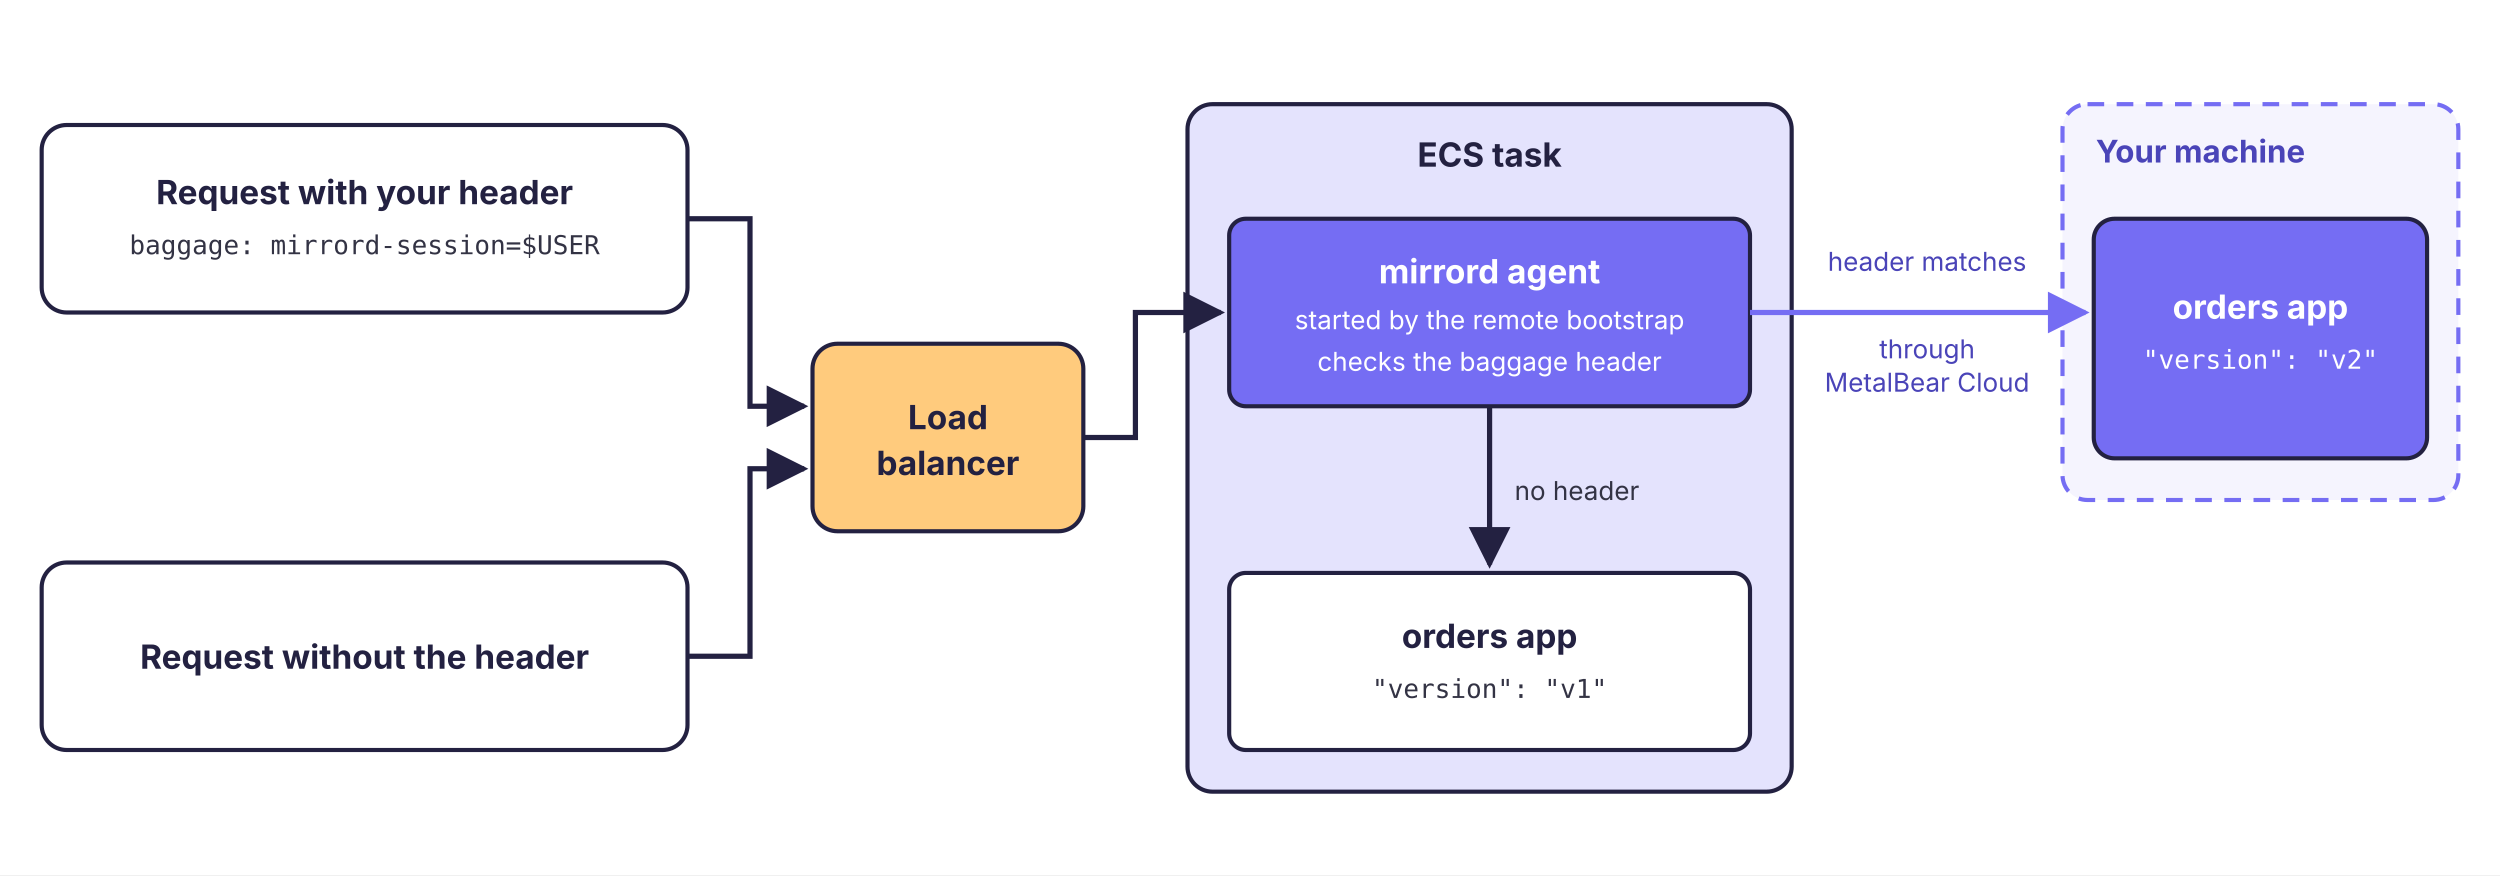
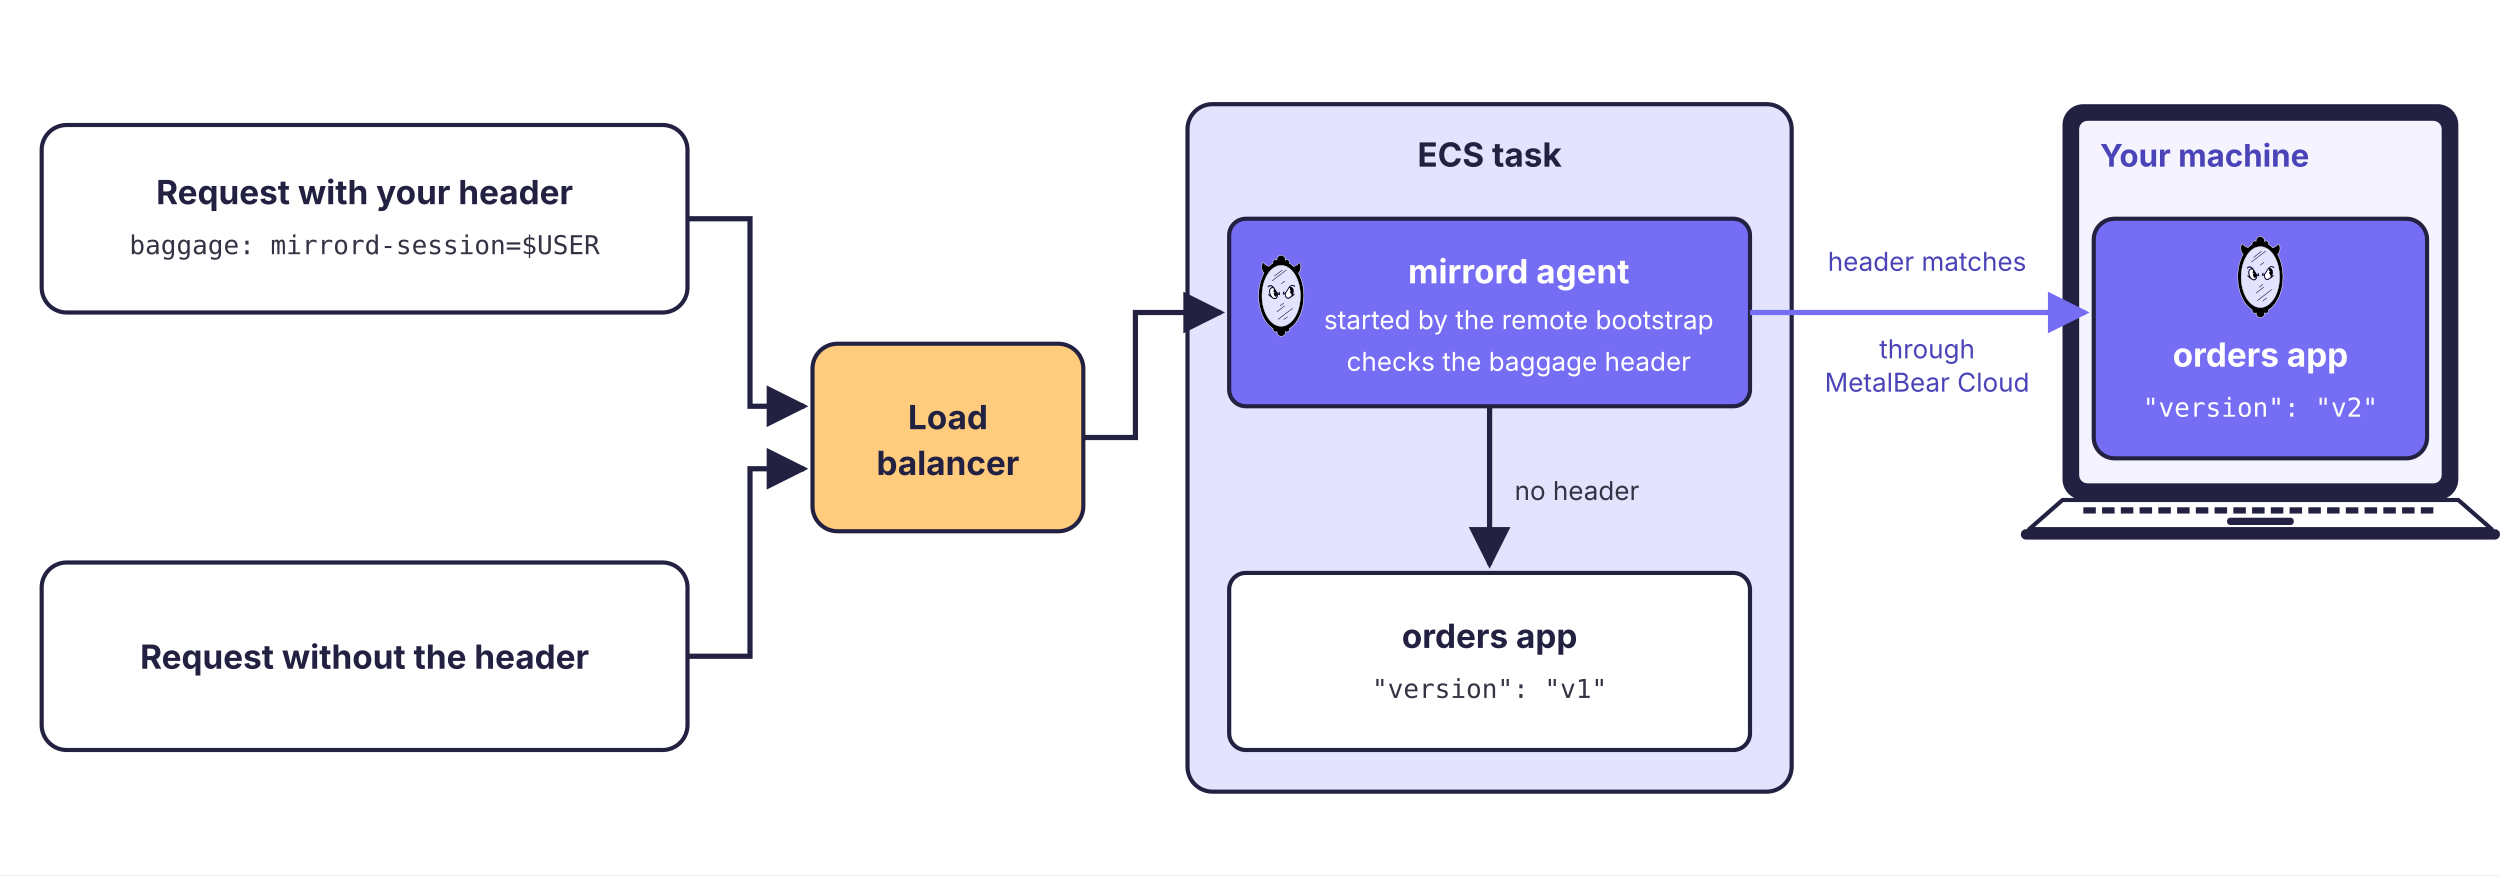
<svg xmlns="http://www.w3.org/2000/svg" viewBox="0 0 1200 420" width="1200" height="420" font-family="Inter, Helvetica, Arial, sans-serif" role="img" aria-labelledby="t d">
  <defs>
    <marker id="arrow" viewBox="0 0 10 10" refX="9" refY="5" markerWidth="8" markerHeight="8" orient="auto-start-reverse">
      <path d="M0 0 L10 5 L0 10 z" fill="#232141" />
    </marker>
    <marker id="arrow-purple" viewBox="0 0 10 10" refX="9" refY="5" markerWidth="8" markerHeight="8" orient="auto-start-reverse">
      <path d="M0 0 L10 5 L0 10 z" fill="#756DF3" />
    </marker>
+     <symbol id="mirrord" viewBox="97 61 391 696">
+       <path fill="#ffffff" d="M255.6,387c4.1,19.1-0.9,36.1-12,40.5c-8.2,3.2-17.8,0-26.5-8.2c-0.3-0.6-0.9-0.9-1.5-1.2c0,0,0,0-0.3-0.3 c-5.5-5.6-10.5-13.2-14-22c-4.7-11.5-6.1-23.2-4.4-33.5c1.8-9.4,6.1-16.1,12.8-18.8c5.5-2.3,12.5-1.5,19.3,2.6 c1.5,2.3,2.6,4.4,3.8,6.2c-4.1,2.6-6.4,10.3-6.4,20.3l3.2,1.8l11.1,6.5l-12.5,1.5h-0.9c0.3,1.2,0.3,2.3,0.6,3.5 c3.2,17.9,12,31.1,19,29.7c6.4-1.2,9.6-14.4,7.6-30.2C255.3,386.4,255.6,386.7,255.6,387z" />
+       <path fill="#ffffff" d="M384,398.4c-3.2,6.8-7.3,12.3-12,17c0,0,0,0-0.3,0c-0.6,0.3-0.9,0.9-1.2,1.2c-8.7,7.9-18.4,11.5-26.5,8.2 c-11.1-4.7-16-21.4-12-40.5c1.5-1.8,3.2-3.8,4.7-5.6c5-6.5,9-13.2,12.8-20l1.2-2.1c1.2-1.8,2-3.8,3.2-5.6c1.2-2.1,2.6-4.4,4.4-7 c3.5-2.1,6.7-3.2,9.9-3.8c-2,4.7-2.3,10.3-2.3,15.3l3.2,1.8l11.1,6.5l-12.5,1.5h-0.9c0.3,1.2,0.3,2.3,0.6,3.8 C370.5,384.6,377.5,397,384,398.4z" />
+       <path fill="#E4E3FD" d="M405,391.7c-1.5-1.2-3.8-0.9-5,0.6c-3.2,4.1-7,7.9-11.1,11.5c1.2-2.3,2.6-5,3.5-7.6 c5.3-12.6,6.7-25.8,4.7-37.3c-2.3-12-8.2-20.6-16.9-24.1c-4.1-1.8-8.8-2.1-13.7-1.2c4.4-4.4,10.2-8.5,17.5-10 c8.2-1.5,16.6,1.5,20.4,7.3c1.2,1.5,3.2,2.1,5,0.9c1.5-1.2,2-3.2,0.9-4.7c-5.5-8.2-16.6-12.3-27.4-10c-11.1,2.1-19.3,9.7-24.2,15.6 c-2,2.3-3.8,5-5.5,7.3c-2,2.9-3.5,5.6-5,8.2c-1.2,2.1-2.3,3.8-3.2,5.6l-1.2,2.1c-3.8,6.5-7.6,13.2-12.3,19.1 c-5.8,7.6-11.7,12.9-18.4,16.7c0.6-5,2-9.7,4.4-14.1c0.9-1.8,0.3-3.8-1.5-4.7c-1.7-0.9-3.8-0.3-4.7,1.5c-2.9,5.6-4.7,11.5-5.3,17.6 c0,0.9-0.3,3.5,1.5,5.6c1.2,1.2,2.3,1.8,4.1,1.8c1.5,0,2.9-0.3,4.4-1.5c2.6-1.5,5.3-3.2,7.9-5.3c-1.7,18.5,5,34.1,17.5,39.3 c2.9,1.2,5.8,1.8,8.8,1.8c8.5,0,17.5-4.4,25.4-12c11.4-6.2,21.6-14.4,29.5-24.7C406.7,395.2,406.4,392.8,405,391.7z M292.1,149.1 c90.1,0,163.6,116.6,163.6,259.6s-73.5,259.6-163.6,259.6c-90.4,0-163.6-116.6-163.6-259.6S201.9,149.1,292.1,149.1z M389.5,517.3 c0.9-0.6,0.9-1.8,0.3-2.3c-0.6-0.9-1.8-0.9-2.3-0.3l-122.5,93.7c-0.9,0.6-0.9,1.8-0.3,2.3c0.3,0.3,0.9,0.6,1.5,0.6 c0.3,0,0.9,0,1.2-0.3L389.5,517.3z M346.9,589c0.9-0.6,0.9-1.8,0.3-2.3c-0.6-0.9-1.8-0.9-2.3-0.3l-31.2,23.2 c-0.9,0.6-0.9,1.8-0.3,2.3c0.3,0.6,0.9,0.9,1.5,0.9c0.3,0,0.6-0.3,0.9-0.3L346.9,589z M338.2,189.1c0.9-0.6,0.9-1.8,0.3-2.3 c-0.6-0.9-1.8-0.9-2.3-0.3l-122.5,93.4c-0.9,0.6-0.9,1.8-0.3,2.3c0.3,0.3,0.9,0.6,1.5,0.6c0.3,0,0.9,0,0.9-0.3L338.2,189.1z M324.4,284.5c0.9-0.6,0.9-1.8,0.3-2.3c-0.6-0.9-1.7-0.9-2.3-0.3l-31.2,22.9c-0.9,0.6-0.9,1.8-0.3,2.3c0.3,0.6,0.9,0.6,1.5,0.6 c0.3,0,0.6,0,0.9-0.3L324.4,284.5z M322.7,495.9c0.9-0.6,0.9-1.8,0.3-2.3c-0.6-0.9-1.8-0.9-2.3-0.3l-66.2,50.8 c-0.9,0.6-0.9,1.8-0.3,2.3c0.3,0.3,0.9,0.6,1.5,0.6c0.3,0,0.6,0,0.9-0.3L322.7,495.9z M314.8,472.4c0.9-0.6,0.9-1.8,0.3-2.3 c-0.6-0.9-1.8-0.9-2.3-0.3L281.6,493c-0.9,0.6-0.9,1.8-0.3,2.3c0.3,0.6,0.9,0.9,1.5,0.9c0.3,0,0.9-0.3,0.9-0.3L314.8,472.4z M302.3,190.5c0.9-0.6,0.9-1.8,0.3-2.3c-0.6-0.9-1.7-0.9-2.3-0.3L234,239c-0.9,0.6-0.9,1.8-0.3,2.3c0.3,0.3,0.9,0.6,1.5,0.6 c0.3,0,0.9,0,1.2-0.3L302.3,190.5z M280.1,399.6c1.8-2.1,1.5-4.7,1.5-5.6c-0.6-6.2-2.3-12.3-5-17.9c-0.9-1.8-2.9-2.3-4.7-1.5 c-1.8,0.9-2.3,2.9-1.5,4.7c2.3,4.4,3.8,9.4,4.4,14.1c-6.4-3.8-12.5-9.4-18.4-16.7c-4.7-6.2-8.8-12.9-12.3-19.1l-1.5-2.3 c-1.2-1.8-2-3.8-3.2-5.6c-1.5-2.3-2.9-5.3-5-8.2c0,0,0,0,0-0.3c-1.5-2.3-3.5-5-5.5-7.3c-5-5.9-13.1-13.2-24.2-15.6 c-10.8-2.1-21.9,2.1-27.4,10c-1.2,1.5-0.6,3.8,0.9,4.7c1.5,1.2,3.8,0.6,4.7-0.9c4.1-5.9,12.5-8.8,20.4-7.3 c7.3,1.5,13.1,5.9,17.5,10c-4.7-0.9-9.3-0.3-13.7,1.2c-8.8,3.5-14.6,12-16.9,24.1c-2,11.5-0.3,24.7,4.7,37.3 c1.2,2.6,2.3,5.3,3.5,7.6c-4.1-3.5-7.9-7.3-11.1-11.5c-1.2-1.5-3.5-1.8-5-0.6c-1.5,1.2-1.8,3.5-0.6,5c8.2,10,18.4,18.5,29.5,24.7 c7.9,7.6,16.9,11.7,25.7,11.7c2.9,0,6.1-0.6,8.8-1.8c12.5-5.3,19-20.6,17.5-39.3c2.6,2.1,5,3.8,7.9,5.3c1.5,0.9,2.9,1.2,4.4,1.2 C277.8,401.4,279.2,400.8,280.1,399.6z" />
+       <path d="M439.4,215.2c29.5,54,45.5,122.4,45.5,193.8c0,123.6-49,234.9-122.8,279.2c0.6,2.1,1.2,4.4,1.2,6.8 c0,12.3-10.2,22.6-22.5,22.6c-4.4,0-8.8-1.2-12.3-3.5c0.3,1.2,0.3,2.6,0.3,3.8c0,20.3-16.3,36.7-36.5,36.7s-36.5-16.4-36.5-36.7 c0-1.2,0-2.6,0.3-3.8c-3.5,2.3-7.9,3.5-12.3,3.5c-12.3,0-22.5-10-22.5-22.6c0-2.3,0.3-4.7,1.2-6.8C148.6,643.6,99.3,532.3,99.3,409 c0-71.9,16.3-140.9,46.4-195.3c-1.5-0.9-2.3-2.1-3.5-3.2c-9.9-11.2-15.5-26.4-16.9-42.6c-0.6-11.5,0.9-23.2,5-33.8 c0.6-1.8,2.6-6.8,7.6-7.3c5.3-0.6,8.5,3.8,11.4,7.9c1.2,1.5,2.3,2.9,2.9,3.8c5.5,5.3,12.5,9.7,21.6,13.8c4.4,2.1,9,3.8,13.4,5.3 c11.1-11.2,22.8-20.6,35-27.9c-0.6-2.3-1.2-4.4-1.2-6.8c0-12.3,10.2-22.6,22.5-22.6c4.4,0,8.8,1.2,12.3,3.5c0-1.2-0.3-2.6-0.3-3.8 c0-20.3,16.3-36.7,36.5-36.7c20.1,0,36.5,16.4,36.5,36.7c0,1.2,0,2.6-0.3,3.8c3.5-2.3,7.9-3.5,12.3-3.5c12.5,0,22.5,10.3,22.5,22.6 c0,2.3-0.3,4.7-1.2,6.8c12.5,7.6,24.8,17.3,36.2,29.1c4.7-1.5,9-3.2,13.7-5.3c9-4.1,16-8.5,21.6-13.8c0.9-0.9,2-2.3,2.9-3.8 c2.9-4.1,6.1-8.5,11.4-7.9c5,0.6,7,5.6,7.6,7.3c4.1,10.6,5.5,22.3,4.7,33.8c-1.2,15.9-7,31.4-16.9,42.6 C442.3,212.6,441.1,214,439.4,215.2z M455.7,409c0-143.3-73.5-259.6-163.6-259.6c-90.4,0-163.6,116.6-163.6,259.6 c0,143,73.5,259.6,163.6,259.6C382.5,668.6,455.7,552,455.7,409z" />
+       <path fill="#ffffff" d="M292.4,756.6c-21.2,0-38.5-17.4-38.5-38.7c0-0.1,0-0.2,0-0.3c-3,1.3-6.5,2-10,2c-13.5,0-24.5-11-24.5-24.6 c0-2.2,0.2-4.2,0.7-5.9c-36.1-22.2-66.8-60.3-88.9-110.2C109,528.5,97.3,469.7,97.3,409c0-71.5,16.3-140.6,45.8-194.7 c-0.6-0.5-1.1-1-1.5-1.5c-0.3-0.3-0.5-0.6-0.8-0.8l-0.1-0.1c-9.7-10.9-15.9-26.4-17.4-43.7c-0.6-12.5,1.1-24.4,5.1-34.7 c0.8-2.3,3.2-7.9,9.2-8.6c6.5-0.7,10.4,4.7,13.2,8.7c1.1,1.4,2.2,2.8,2.9,3.7c5.3,5,11.9,9.2,20.9,13.3c3.5,1.7,7.6,3.3,12.1,4.8 c10.7-10.7,21.9-19.6,33.2-26.5c-0.5-1.9-0.9-3.7-0.9-5.8c0-13.3,11.2-24.6,24.5-24.6c3.5,0,6.9,0.7,10,2c0-0.1,0-0.2,0-0.3 c0-21.3,17.3-38.7,38.5-38.7c21.2,0,38.5,17.4,38.5,38.7c0,0.1,0,0.2,0,0.3c3-1.3,6.5-2,10-2c13.5,0,24.5,11,24.5,24.6 c0,2.2-0.2,4.2-0.7,5.9c12.2,7.6,23.8,16.9,34.3,27.6c3.7-1.2,7.6-2.7,12.3-4.8c9-4.1,15.7-8.4,21-13.4c0.7-0.7,1.8-2,2.6-3.4 l0.1-0.1c2.8-4,6.7-9.5,13.2-8.8c6,0.7,8.5,6.3,9.3,8.7c4,10.4,5.7,22.4,4.8,34.5c-1.2,16.6-7.5,32.4-17.2,43.5c-0.4,1-1.3,2-2.4,3 c29,53.9,44.9,122.4,44.9,193.3c0,60.9-11.7,119.7-33.9,170.2c-22,49.9-52.6,87.9-88.6,110c0.5,1.9,0.8,3.8,0.8,5.8 c0,13.3-11.2,24.6-24.5,24.6c-3.5,0-6.9-0.7-10-2c0,0.1,0,0.2,0,0.3C330.8,739.2,313.6,756.6,292.4,756.6z M259.4,709.5l-1.2,5 c-0.2,0.9-0.2,2.3-0.2,3.3c0,19.1,15.5,34.7,34.5,34.7s34.5-15.6,34.5-34.7c0-1.1,0-2.4-0.2-3.3l-1.2-5l4.3,2.9 c3.1,2.1,7,3.2,11.1,3.2c11.1,0,20.5-9.4,20.5-20.6c0-2.1-0.5-4.2-1.1-6.2l-0.4-1.5l1.3-0.8c72.9-43.8,121.8-155.3,121.8-277.5 c0-70.8-16.1-139.3-45.3-192.8l-0.9-1.6l1.5-1c1.6-1.1,2.3-2.2,2.4-2.5l0.1-0.4l0.3-0.3c9.3-10.4,15.2-25.5,16.4-41.4 c0.9-11.6-0.7-22.9-4.5-32.9c-0.6-1.7-2.3-5.6-6-6.1c-3.8-0.4-6.3,2.6-9.5,7c-0.9,1.5-2.1,3-3.2,4.1c-5.7,5.4-12.7,9.9-22.2,14.2 c-5.4,2.4-9.7,4-13.9,5.4l-1.2,0.4l-0.9-0.9c-10.9-11.3-23-21-35.8-28.8l-1.5-0.9l0.7-1.6c0.7-1.6,1-3.5,1-6 c0-11.4-9.2-20.6-20.5-20.6c-4.1,0-8.1,1.1-11.1,3.2l-4.3,2.9l1.2-5c0.2-0.9,0.2-2.3,0.2-3.3c0-19.1-15.5-34.7-34.5-34.7 c-19,0-34.5,15.6-34.5,34.7c0,0.5,0.1,1.1,0.1,1.7c0.1,0.7,0.2,1.4,0.2,2.1v3.8l-3.1-2.1c-3.1-2.1-7-3.2-11.1-3.2 c-11.1,0-20.5,9.4-20.5,20.6c0,1.9,0.4,3.6,0.9,5.6l0.5,2.1l-1.3,0.8c-11.8,7.1-23.5,16.4-34.6,27.6l-0.9,0.9l-1.2-0.4 c-5.1-1.7-9.7-3.5-13.6-5.4c-9.5-4.3-16.5-8.8-22.1-14.2l-0.2-0.2l-0.1-0.2c-0.5-0.8-1.7-2.2-2.8-3.6l-0.1-0.1 c-3.1-4.4-5.7-7.5-9.5-7.1c-3.7,0.4-5.4,4.3-5.9,6c-3.8,9.8-5.5,21.2-4.9,33c1.5,16.4,7.3,31.1,16.4,41.3c0.3,0.3,0.6,0.6,0.9,0.9 c0.7,0.8,1.4,1.5,2.2,2l1.6,1l-0.9,1.7c-29.7,53.8-46.1,122.8-46.1,194.3c0,121.9,49.2,233.4,122.4,277.5l1.5,0.9l-0.7,1.6 c-0.7,1.6-1,3.5-1,6c0,11.4,9.2,20.6,20.5,20.6c4.1,0,8.1-1.1,11.1-3.2L259.4,709.5z M292.1,670.6c-91.3,0-165.6-117.3-165.6-261.6 s74.3-261.6,165.6-261.6c91.3,0,165.6,117.3,165.6,261.6S383.4,670.6,292.1,670.6z M292.1,151.4c-89.1,0-161.6,115.5-161.6,257.6 c0,68.8,16.9,133.5,47.7,182.3c30.6,48.5,71,75.2,113.9,75.2c89.1,0,161.6-115.5,161.6-257.6C453.7,267,381.2,151.4,292.1,151.4z" />
+       <path d="M344.9,586.3c0.9-0.6,1.7-0.3,2.3,0.3c0.6,0.9,0.3,1.8-0.3,2.3l-31.2,23.2c-0.3,0.3-0.6,0.3-0.9,0.3 c-0.6,0-1.2-0.3-1.5-0.9c-0.6-0.9-0.3-1.8,0.3-2.3L344.9,586.3z" />
+       <path d="M372,415.5c4.4-4.4,8.5-10.3,12-17c-6.4-1.8-13.4-13.8-16.3-29.7c-0.3-1.2-0.6-2.3-0.6-3.8h0.9l12.5-1.5l-11.1-6.5 l-3.2-1.8c0-5,0.3-10.6,2.3-15.3c-3.2,0.6-6.7,1.8-9.9,3.8c-1.8,2.3-3.2,5-4.4,7c-1.2,2.1-2.3,3.8-3.2,5.6l-1.2,2.1 c-3.8,6.5-7.9,13.5-12.8,20c-1.5,2.1-3.2,3.8-4.7,5.6c-4.1,19.1,0.9,35.8,12,40.5c8.2,3.2,17.8-0.3,26.5-8.2 C370.8,416.3,371.4,415.8,372,415.5z M410.5,326.8c1.2,1.5,0.9,3.8-0.9,4.7c-1.5,1.2-3.8,0.9-5-0.9c-4.1-5.9-12.5-8.8-20.4-7.3 c-7.3,1.5-13.1,5.9-17.5,10c4.7-0.9,9.3-0.3,13.7,1.2c8.8,3.5,14.9,12,16.9,24.1c2,11.5,0.3,24.7-4.7,37.3 c-1.2,2.6-2.3,5.3-3.5,7.6c4.1-3.5,7.9-7.3,11.1-11.5c1.2-1.5,3.5-1.8,5-0.6c1.5,1.2,1.7,3.5,0.6,5c-8.2,10.3-18.4,18.5-29.5,24.7 c-7.9,7.6-16.9,12-25.4,12c-3.2,0-6.1-0.6-8.8-1.8c-12.5-5.3-19-20.6-17.5-39.3c-2.6,2.1-5.3,3.8-7.9,5.3c-1.5,0.9-3.2,1.5-4.4,1.5 c-1.5,0-2.9-0.6-4.1-1.8c-1.7-2.1-1.5-4.7-1.5-5.6c0.6-6.2,2.3-12,5.3-17.6c0.9-1.8,2.9-2.3,4.7-1.5c1.8,0.9,2.3,2.9,1.5,4.7 c-2.3,4.4-3.8,9.4-4.4,14.1c6.4-3.8,12.5-9.4,18.4-16.7c4.7-6.2,8.8-12.6,12.3-19.1l1.2-2.1c1.2-2.1,2.3-3.8,3.2-5.6 c1.5-2.3,2.9-5.3,5-8.2c1.8-2.3,3.5-5,5.5-7.3c5-5.9,13.4-13.2,24.2-15.6C393.9,314.5,405,318.6,410.5,326.8z" />
+       <path d="M324.4,284.5l-31.5,23.2c-0.3,0.3-0.6,0.3-0.9,0.3c-0.6,0-1.2-0.3-1.5-0.6c-0.6-0.9-0.3-1.8,0.3-2.3l31.2-23.2 c0.9-0.6,1.7-0.3,2.3,0.3C325.6,282.7,325.3,283.9,324.4,284.5z" />
+       <path d="M312.8,469.5c0.9-0.6,1.8-0.3,2.3,0.3c0.6,0.9,0.3,1.8-0.3,2.3l-31.2,23.2c-0.3,0.3-0.6,0.3-0.9,0.3 c-0.6,0-1.2-0.3-1.5-0.9c-0.6-0.9-0.3-1.8,0.3-2.3L312.8,469.5z" />
+       <path d="M387.5,514.7c0.9-0.6,1.8-0.3,2.3,0.3c0.6,0.9,0.3,1.8-0.3,2.3L267,611c-0.3,0.3-0.6,0.3-1.2,0.3c-0.6,0-1.2-0.3-1.5-0.6 c-0.6-0.9-0.6-1.8,0.3-2.3L387.5,514.7z" />
+       <path d="M320.7,493c0.9-0.6,1.8-0.3,2.3,0.3c0.6,0.9,0.6,1.8-0.3,2.3l-66.2,51.1c-0.3,0.3-0.6,0.3-0.9,0.3c-0.6,0-1.2-0.3-1.5-0.6 c-0.6-0.9-0.6-1.8,0.3-2.3L320.7,493z" />
+       <path d="M300.2,187.9c0.9-0.6,1.7-0.3,2.3,0.3c0.6,0.9,0.6,1.8-0.3,2.3l-65.9,51.1c-0.3,0.3-0.6,0.3-1.2,0.3 c-0.6,0-0.9-0.3-1.5-0.6c-0.6-0.9-0.3-1.8,0.3-2.3L300.2,187.9z" />
+       <path d="M213.6,279.8l122.5-93.7c0.6-0.6,1.8-0.3,2.3,0.3c0.6,0.9,0.3,1.8-0.3,2.3l-122.5,93.7c-0.3,0.3-0.6,0.3-0.9,0.3 c-0.6,0-1.2-0.3-1.5-0.6C212.7,281.6,212.7,280.4,213.6,279.8z" />
+       <path d="M243.9,427.5c11.1-4.4,16-21.4,12-40.5c-0.3-0.3-0.6-0.6-0.9-0.9c2,15.9-1.2,29.1-7.6,30.2c-7.3,1.5-15.8-12-19-29.7 c-0.3-1.2-0.3-2.3-0.6-3.5h0.9l12.5-1.5l-11.1-6.5l-3.2-1.8c0-10,2.3-17.6,6.4-20.3c-1.2-2.1-2.3-4.1-3.8-6.2 c-7-4.1-13.7-5-19.3-2.6c-6.4,2.6-11.1,9.4-12.8,18.8c-1.8,10-0.3,22,4.4,33.5c3.5,8.8,8.5,16.4,14,22c0,0,0.3,0,0.3,0.3 c0.6,0.3,1.2,0.9,1.5,1.2C225.9,427.2,235.8,430.7,243.9,427.5z M204.9,319.1c11.1,2.1,19.3,9.7,24.2,15.6c2,2.3,3.8,5,5.5,7.3 c0,0,0,0,0,0.3c2,2.9,3.5,5.6,5,8.2c1.2,1.8,2,3.5,3.2,5.6l1.5,2.3c3.8,6.5,7.6,12.9,12.3,19.1c5.8,7.3,11.7,12.9,18.4,16.7 c-0.6-5-2-9.7-4.4-14.1c-0.9-1.8-0.3-3.8,1.5-4.7c1.8-0.9,3.8-0.3,4.7,1.5c2.9,5.6,4.7,11.5,5,17.9c0,0.9,0.3,3.5-1.5,5.6 c-1.2,1.2-2.6,1.8-4.1,1.8c-1.5,0-2.9-0.6-4.4-1.2c-2.6-1.5-5.3-3.2-7.9-5.3c1.7,18.5-5,34.1-17.5,39.3c-2.9,1.2-5.8,1.8-8.8,1.8 c-8.5,0-17.5-4.4-25.7-11.7c-11.4-6.2-21.6-14.7-29.5-24.7c-1.2-1.5-0.9-3.8,0.6-5c1.5-1.2,3.8-0.9,5,0.6c3.2,4.1,7,7.9,11.1,11.5 c-1.2-2.3-2.6-5-3.5-7.6c-5-12.6-6.7-25.8-4.7-37.3c2-12,8.2-20.6,16.9-24.1c4.1-1.8,8.8-2.1,13.7-1.2c-4.4-4.4-10.2-8.8-17.5-10 c-8.2-1.5-16.6,1.5-20.4,7.3c-1.2,1.5-3.2,2.1-4.7,0.9c-1.5-1.2-2-3.2-0.9-4.7C183,320.9,194.1,317.1,204.9,319.1z" />
+     </symbol>
  </defs>
  <rect x="0" y="0" width="1200" height="420" fill="#ffffff" />
  <rect x="20" y="60" width="310" height="90" rx="12" fill="#ffffff" stroke="#232141" stroke-width="2" />
  <text x="175" y="98" font-size="16" font-weight="700" fill="#232141" text-anchor="middle">Request with your header</text>
  <text x="175" y="122" font-size="12.5" font-family="Menlo, Consolas, monospace" fill="#333344" text-anchor="middle">baggage: mirrord-session=$USER</text>
  <rect x="20" y="270" width="310" height="90" rx="12" fill="#ffffff" stroke="#232141" stroke-width="2" />
  <text x="175" y="321" font-size="16" font-weight="700" fill="#232141" text-anchor="middle">Request without the header</text>
  <rect x="390" y="165" width="130" height="90" rx="12" fill="#FFCB7D" stroke="#232141" stroke-width="2" />
  <text x="455" y="206" font-size="16" font-weight="700" fill="#232141" text-anchor="middle">Load</text>
  <text x="455" y="228" font-size="16" font-weight="700" fill="#232141" text-anchor="middle">balancer</text>
  <rect x="570" y="50" width="290" height="330" rx="12" fill="#E4E3FD" stroke="#232141" stroke-width="2" />
  <text x="715" y="80" font-size="16" font-weight="700" fill="#232141" text-anchor="middle">ECS task</text>
  <rect x="590" y="105" width="250" height="90" rx="8" fill="#756DF3" stroke="#232141" stroke-width="2" />
-   <text x="715" y="136" font-size="16" font-weight="700" fill="#ffffff" text-anchor="middle">mirrord agent</text>
-   <text x="715" y="158" font-size="12.5" fill="#ffffff" text-anchor="middle">started by the remote bootstrap</text>
-   <text x="715" y="178" font-size="12.5" fill="#ffffff" text-anchor="middle">checks the baggage header</text>
+   <use href="#mirrord" x="604" y="122" width="22" height="40" />
+   <text x="729" y="136" font-size="16" font-weight="700" fill="#ffffff" text-anchor="middle">mirrord agent</text>
+   <text x="729" y="158" font-size="12.5" fill="#ffffff" text-anchor="middle">started by the remote bootstrap</text>
+   <text x="729" y="178" font-size="12.5" fill="#ffffff" text-anchor="middle">checks the baggage header</text>
  <rect x="590" y="275" width="250" height="85" rx="8" fill="#ffffff" stroke="#232141" stroke-width="2" />
  <text x="715" y="311" font-size="16" font-weight="700" fill="#232141" text-anchor="middle">orders app</text>
  <text x="715" y="335" font-size="12.5" font-family="Menlo, Consolas, monospace" fill="#333344" text-anchor="middle">"version": "v1"</text>
  <text x="727" y="240" font-size="12.5" fill="#333344">no header</text>
-   <rect x="990" y="50" width="190" height="190" rx="12" fill="#F5F4FE" stroke="#756DF3" stroke-width="2" stroke-dasharray="8 6" />
-   <text x="1006" y="78" font-size="15" font-weight="700" fill="#4a44b8">Your machine</text>
+   <rect x="990" y="50" width="190" height="190" rx="10" fill="#232141" />
+   <rect x="998" y="58" width="174" height="174" rx="4" fill="#F5F4FE" />
+   <path d="M990 240 H1180 L1196 254 H974 Z" fill="#ffffff" stroke="#232141" stroke-width="2" stroke-linejoin="round" />
+   <line x1="1000" y1="245" x2="1170" y2="245" stroke="#232141" stroke-width="3" stroke-dasharray="6 3" />
+   <rect x="1069" y="248.5" width="32" height="3.5" rx="1.5" fill="#232141" />
+   <rect x="970" y="254" width="230" height="5" rx="2.5" fill="#232141" />
+   <text x="1008" y="80" font-size="15" font-weight="700" fill="#4a44b8">Your machine</text>
  <rect x="1005" y="105" width="160" height="115" rx="10" fill="#756DF3" stroke="#232141" stroke-width="2" />
-   <text x="1085" y="153" font-size="16" font-weight="700" fill="#ffffff" text-anchor="middle">orders app</text>
-   <text x="1085" y="177" font-size="12.5" font-family="Menlo, Consolas, monospace" fill="#ffffff" text-anchor="middle">"version": "v2"</text>
+   <use href="#mirrord" x="1074" y="113" width="22" height="40" />
+   <text x="1085" y="176" font-size="16" font-weight="700" fill="#ffffff" text-anchor="middle">orders app</text>
+   <text x="1085" y="200" font-size="12.5" font-family="Menlo, Consolas, monospace" fill="#ffffff" text-anchor="middle">"version": "v2"</text>
  <text x="925" y="130" font-size="12.5" fill="#4a44b8" text-anchor="middle">header matches</text>
  <text x="925" y="172" font-size="12.5" fill="#4a44b8" text-anchor="middle">through</text>
  <text x="925" y="188" font-size="12.5" fill="#4a44b8" text-anchor="middle">MetalBear Cloud</text>
  <polyline points="330,105 360,105 360,195 386,195" fill="none" stroke="#232141" stroke-width="2.5" marker-end="url(#arrow)" />
  <polyline points="330,315 360,315 360,225 386,225" fill="none" stroke="#232141" stroke-width="2.5" marker-end="url(#arrow)" />
  <polyline points="520,210 545,210 545,150 586,150" fill="none" stroke="#232141" stroke-width="2.5" marker-end="url(#arrow)" />
  <line x1="715" y1="195" x2="715" y2="271" stroke="#232141" stroke-width="2.5" marker-end="url(#arrow)" />
  <line x1="840" y1="150" x2="1001" y2="150" stroke="#756DF3" stroke-width="2.5" marker-end="url(#arrow-purple)" />
</svg>
